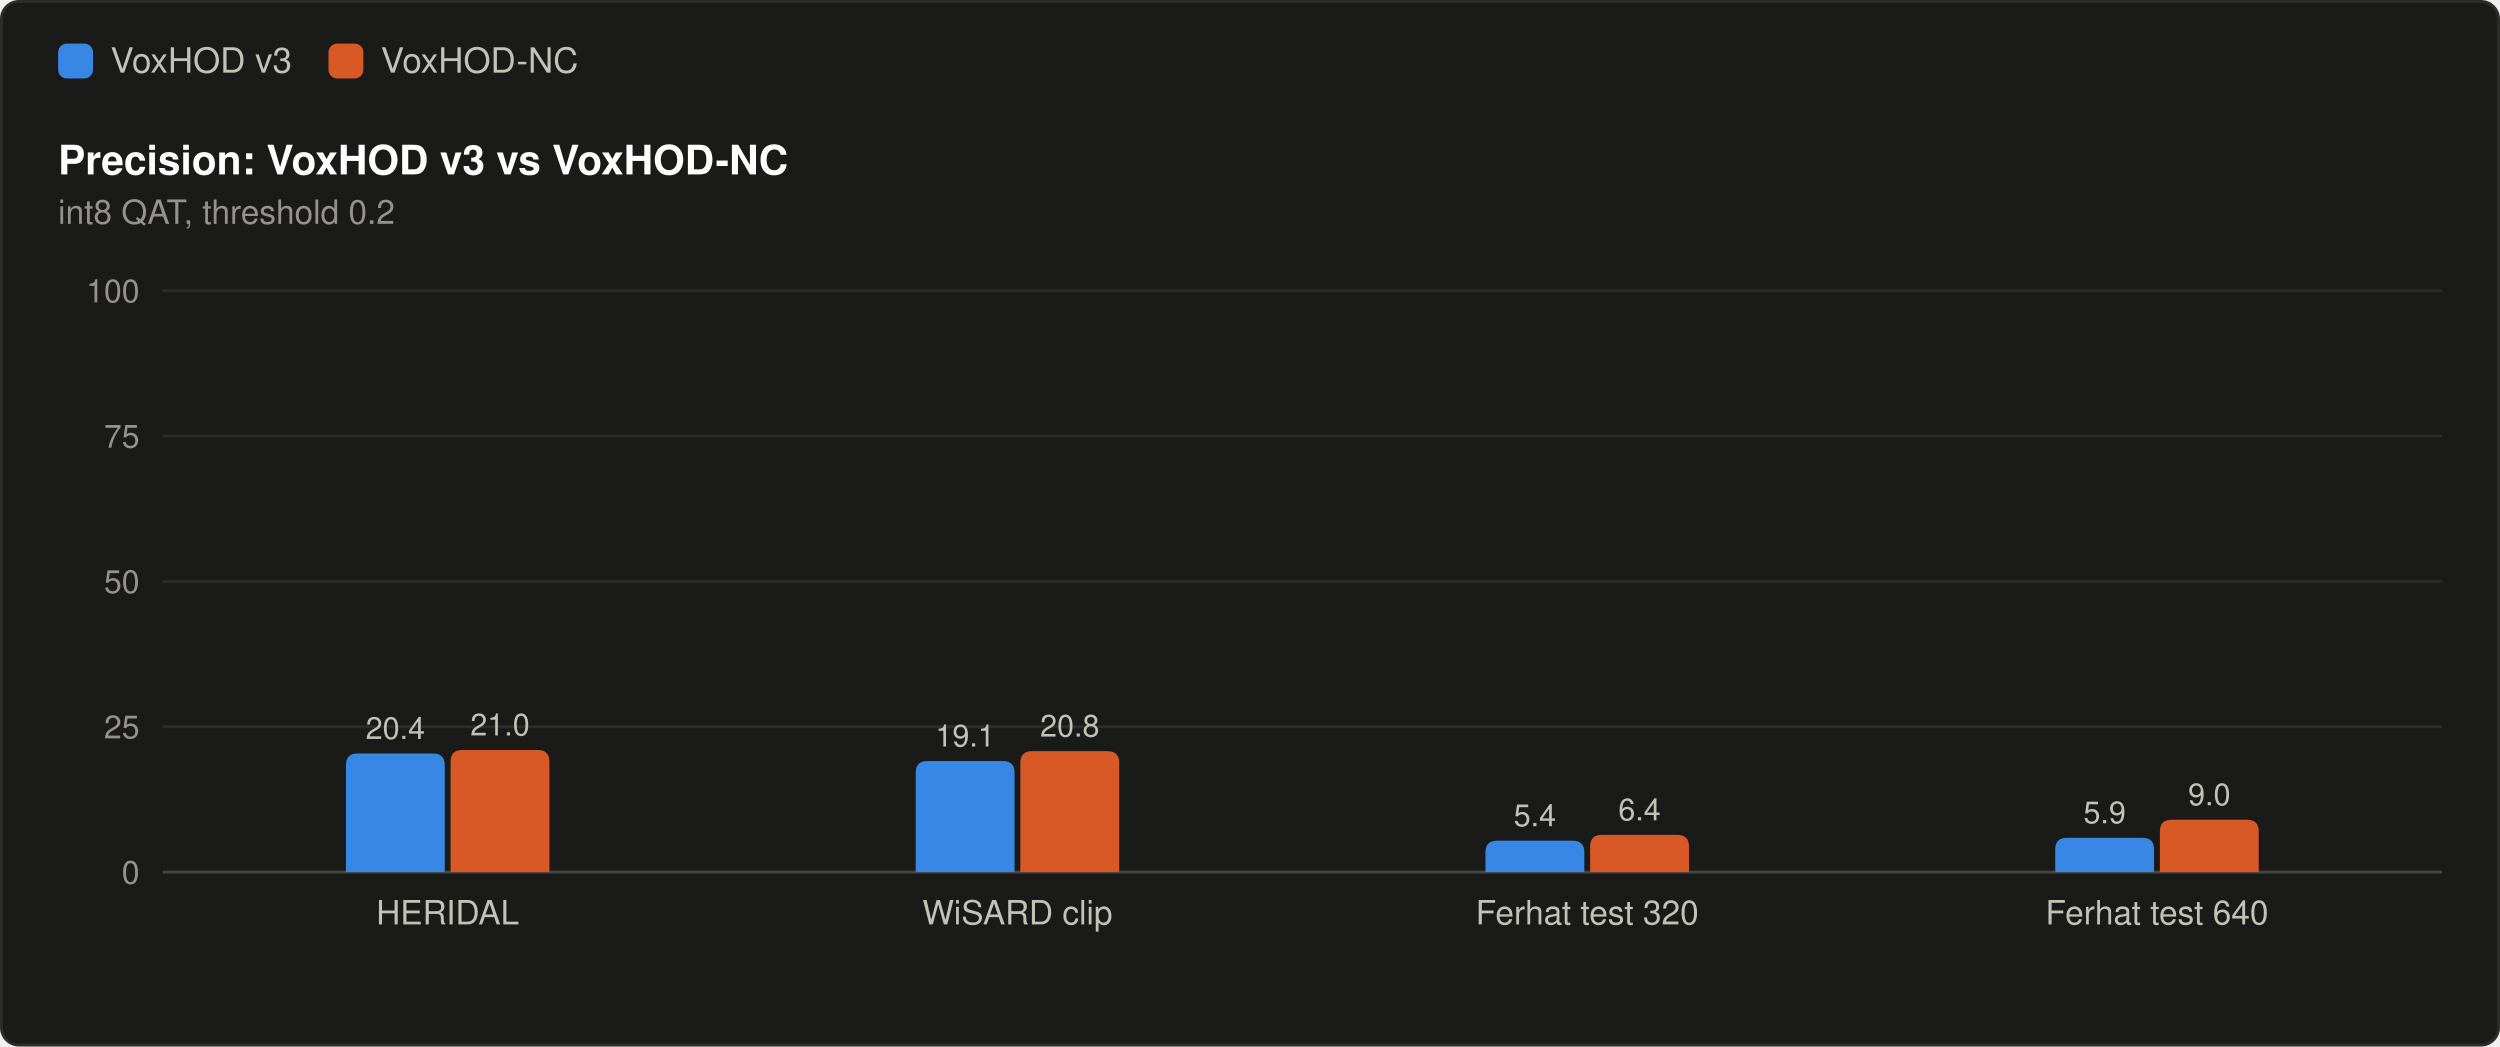
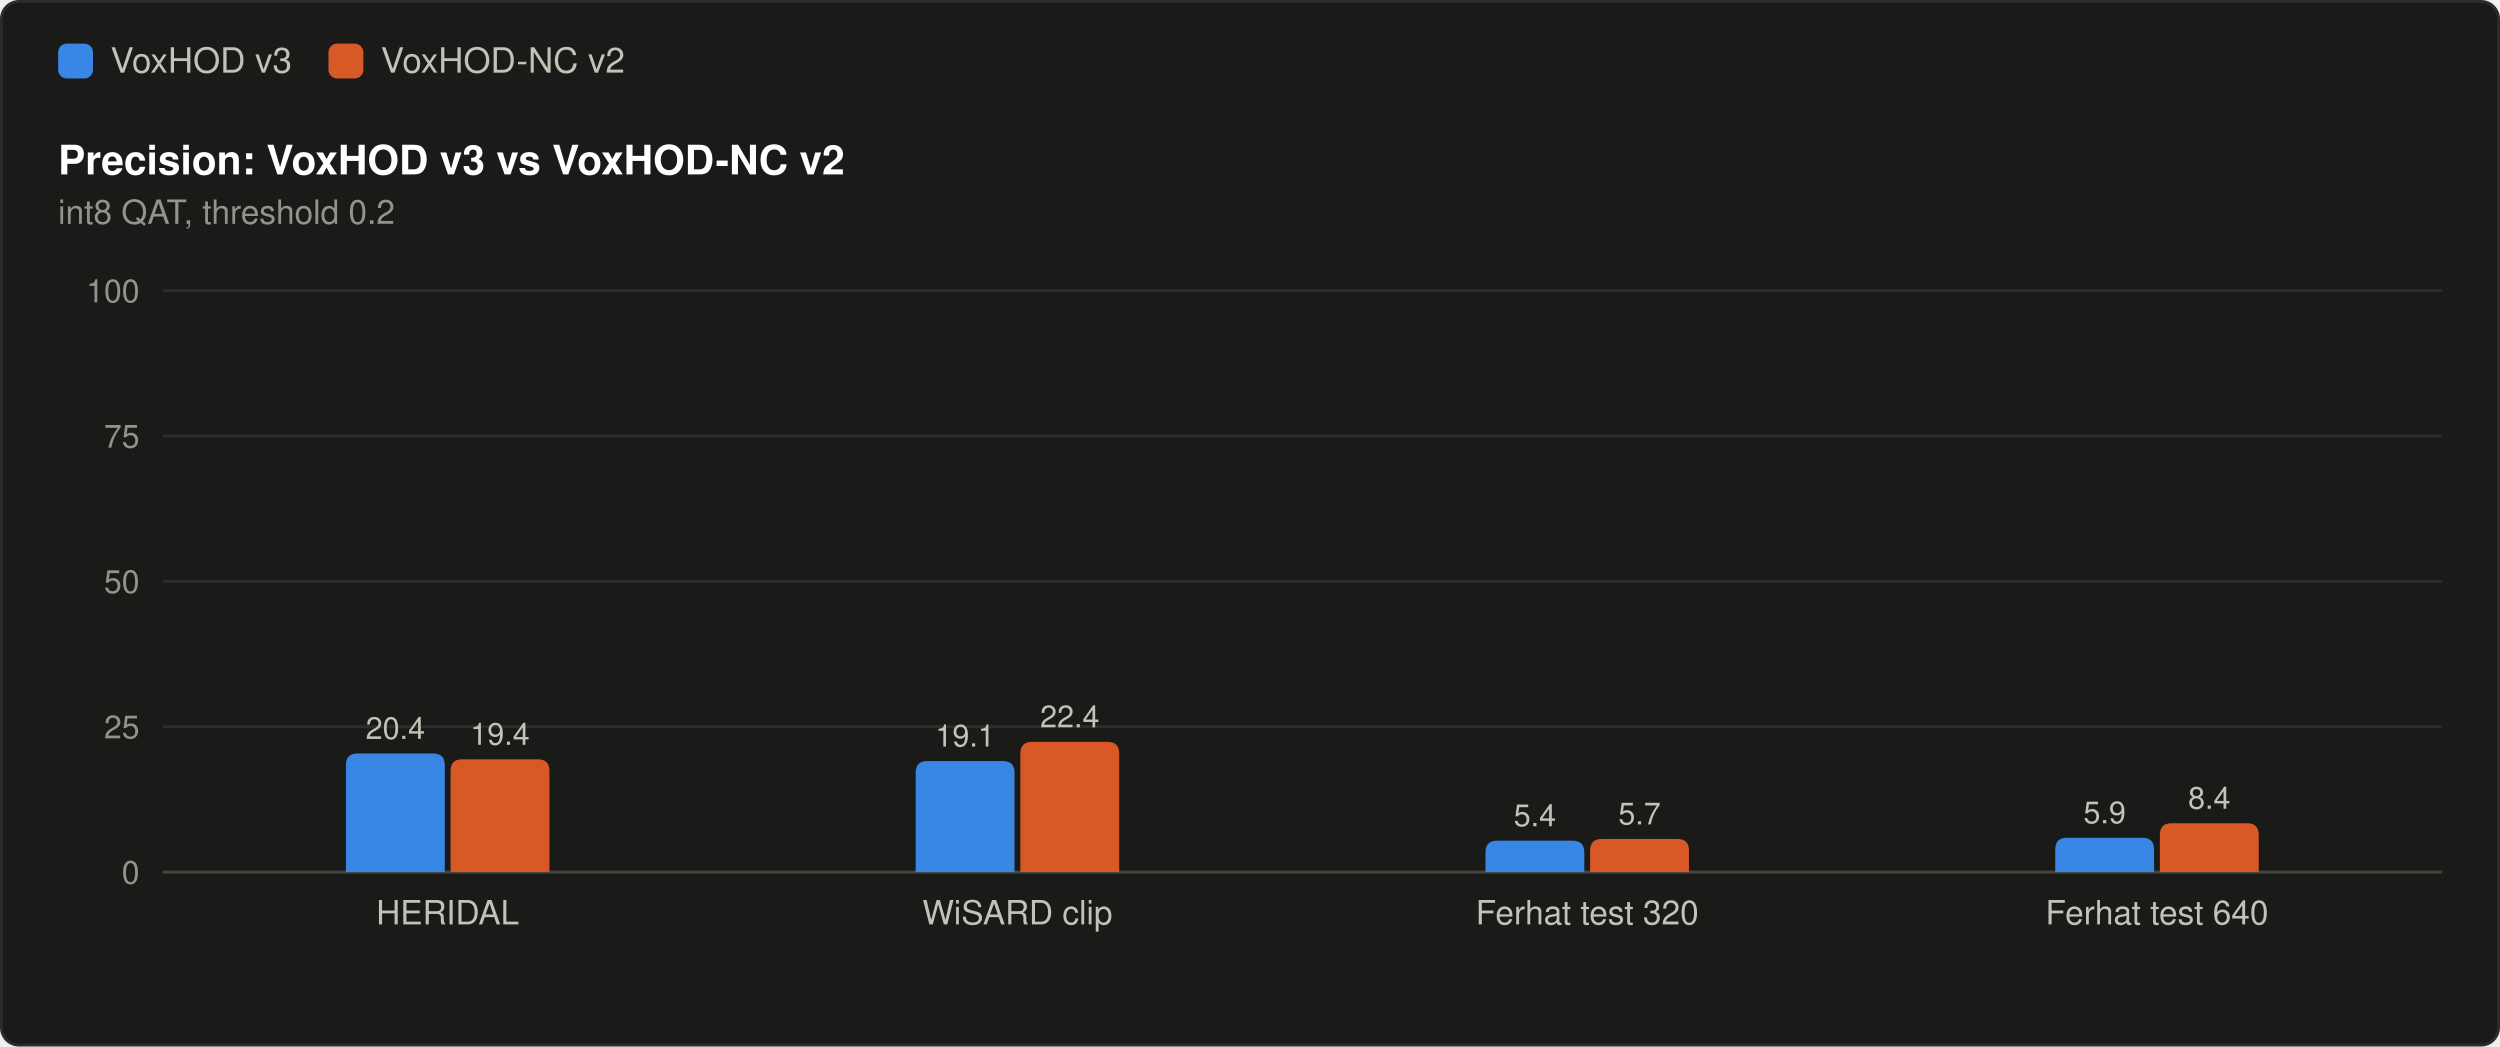
<svg xmlns="http://www.w3.org/2000/svg" viewBox="0 0 860 360" width="860" height="360" font-family="-apple-system, BlinkMacSystemFont, 'Segoe UI', Helvetica, Arial, sans-serif">
  <rect x="0.5" y="0.5" width="859" height="359" rx="6" fill="#1a1a19" stroke="#2c2c2a" />
  <rect x="20" y="15" width="12" height="12" rx="3" fill="#3987e5" />
  <text x="38" y="25" font-size="12" fill="#c3c2b7">VoxHOD v3</text>
  <rect x="113" y="15" width="12" height="12" rx="3" fill="#d95926" />
-   <text x="131" y="25" font-size="12" fill="#c3c2b7">VoxHOD-NC</text>
-   <text x="20" y="60" font-size="14" font-weight="600" fill="#ffffff">Precision: VoxHOD v3 vs VoxHOD-NC</text>
+   <text x="131" y="25" font-size="12" fill="#c3c2b7">VoxHOD-NC v2</text>
+   <text x="20" y="60" font-size="14" font-weight="600" fill="#ffffff">Precision: VoxHOD v3 vs VoxHOD-NC v2</text>
  <text x="20" y="77" font-size="11.5" fill="#94928b">int8 QAT, threshold 0.2</text>
  <line x1="56" x2="840" y1="300.0" y2="300.0" stroke="#45453f" />
  <text x="48" y="304.0" font-size="11" text-anchor="end" fill="#94928b">0</text>
  <line x1="56" x2="840" y1="250.0" y2="250.0" stroke="#2c2c2a" />
  <text x="48" y="254.0" font-size="11" text-anchor="end" fill="#94928b">25</text>
  <line x1="56" x2="840" y1="200.0" y2="200.0" stroke="#2c2c2a" />
  <text x="48" y="204.0" font-size="11" text-anchor="end" fill="#94928b">50</text>
  <line x1="56" x2="840" y1="150.0" y2="150.0" stroke="#2c2c2a" />
  <text x="48" y="154.0" font-size="11" text-anchor="end" fill="#94928b">75</text>
  <line x1="56" x2="840" y1="100.0" y2="100.0" stroke="#2c2c2a" />
  <text x="48" y="104.0" font-size="11" text-anchor="end" fill="#94928b">100</text>
  <path d="M119.0,300 V263.2 Q119.0,259.2 123.0,259.2 H149.0 Q153.0,259.2 153.0,263.2 V300 Z" fill="#3987e5" />
  <text x="136.0" y="254.2" font-size="10.5" text-anchor="middle" fill="#c3c2b7">20.4</text>
-   <path d="M155.0,300 V262.0 Q155.0,258.0 159.0,258.0 H185.0 Q189.0,258.0 189.0,262.0 V300 Z" fill="#d95926" />
-   <text x="172.0" y="253.0" font-size="10.5" text-anchor="middle" fill="#c3c2b7">21.0</text>
+   <path d="M155.0,300 V265.2 Q155.0,261.2 159.0,261.2 H185.0 Q189.0,261.2 189.0,265.2 V300 Z" fill="#d95926" />
+   <text x="172.0" y="256.2" font-size="10.5" text-anchor="middle" fill="#c3c2b7">19.4</text>
  <text x="154.0" y="318" font-size="11.5" text-anchor="middle" fill="#c3c2b7">HERIDAL</text>
  <path d="M315.0,300 V265.8 Q315.0,261.8 319.0,261.8 H345.0 Q349.0,261.8 349.0,265.8 V300 Z" fill="#3987e5" />
  <text x="332.0" y="256.8" font-size="10.5" text-anchor="middle" fill="#c3c2b7">19.1</text>
-   <path d="M351.0,300 V262.4 Q351.0,258.4 355.0,258.4 H381.0 Q385.0,258.4 385.0,262.4 V300 Z" fill="#d95926" />
-   <text x="368.0" y="253.4" font-size="10.5" text-anchor="middle" fill="#c3c2b7">20.8</text>
+   <path d="M351.0,300 V259.2 Q351.0,255.2 355.0,255.2 H381.0 Q385.0,255.2 385.0,259.2 V300 Z" fill="#d95926" />
+   <text x="368.0" y="250.2" font-size="10.5" text-anchor="middle" fill="#c3c2b7">22.4</text>
  <text x="350.0" y="318" font-size="11.5" text-anchor="middle" fill="#c3c2b7">WiSARD clip</text>
  <path d="M511.0,300 V293.2 Q511.0,289.2 515.0,289.2 H541.0 Q545.0,289.2 545.0,293.2 V300 Z" fill="#3987e5" />
  <text x="528.0" y="284.2" font-size="10.5" text-anchor="middle" fill="#c3c2b7">5.4</text>
-   <path d="M547.0,300 V291.2 Q547.0,287.2 551.0,287.2 H577.0 Q581.0,287.2 581.0,291.2 V300 Z" fill="#d95926" />
-   <text x="564.0" y="282.2" font-size="10.5" text-anchor="middle" fill="#c3c2b7">6.4</text>
+   <path d="M547.0,300 V292.6 Q547.0,288.6 551.0,288.6 H577.0 Q581.0,288.6 581.0,292.6 V300 Z" fill="#d95926" />
+   <text x="564.0" y="283.6" font-size="10.5" text-anchor="middle" fill="#c3c2b7">5.7</text>
  <text x="546.0" y="318" font-size="11.5" text-anchor="middle" fill="#c3c2b7">Ferhat test 320</text>
  <path d="M707.0,300 V292.2 Q707.0,288.2 711.0,288.2 H737.0 Q741.0,288.2 741.0,292.2 V300 Z" fill="#3987e5" />
  <text x="724.0" y="283.2" font-size="10.5" text-anchor="middle" fill="#c3c2b7">5.9</text>
-   <path d="M743.0,300 V286.0 Q743.0,282.0 747.0,282.0 H773.0 Q777.0,282.0 777.0,286.0 V300 Z" fill="#d95926" />
-   <text x="760.0" y="277.0" font-size="10.5" text-anchor="middle" fill="#c3c2b7">9.0</text>
+   <path d="M743.0,300 V287.2 Q743.0,283.2 747.0,283.2 H773.0 Q777.0,283.2 777.0,287.2 V300 Z" fill="#d95926" />
+   <text x="760.0" y="278.2" font-size="10.5" text-anchor="middle" fill="#c3c2b7">8.4</text>
  <text x="742.0" y="318" font-size="11.5" text-anchor="middle" fill="#c3c2b7">Ferhat test 640</text>
</svg>
